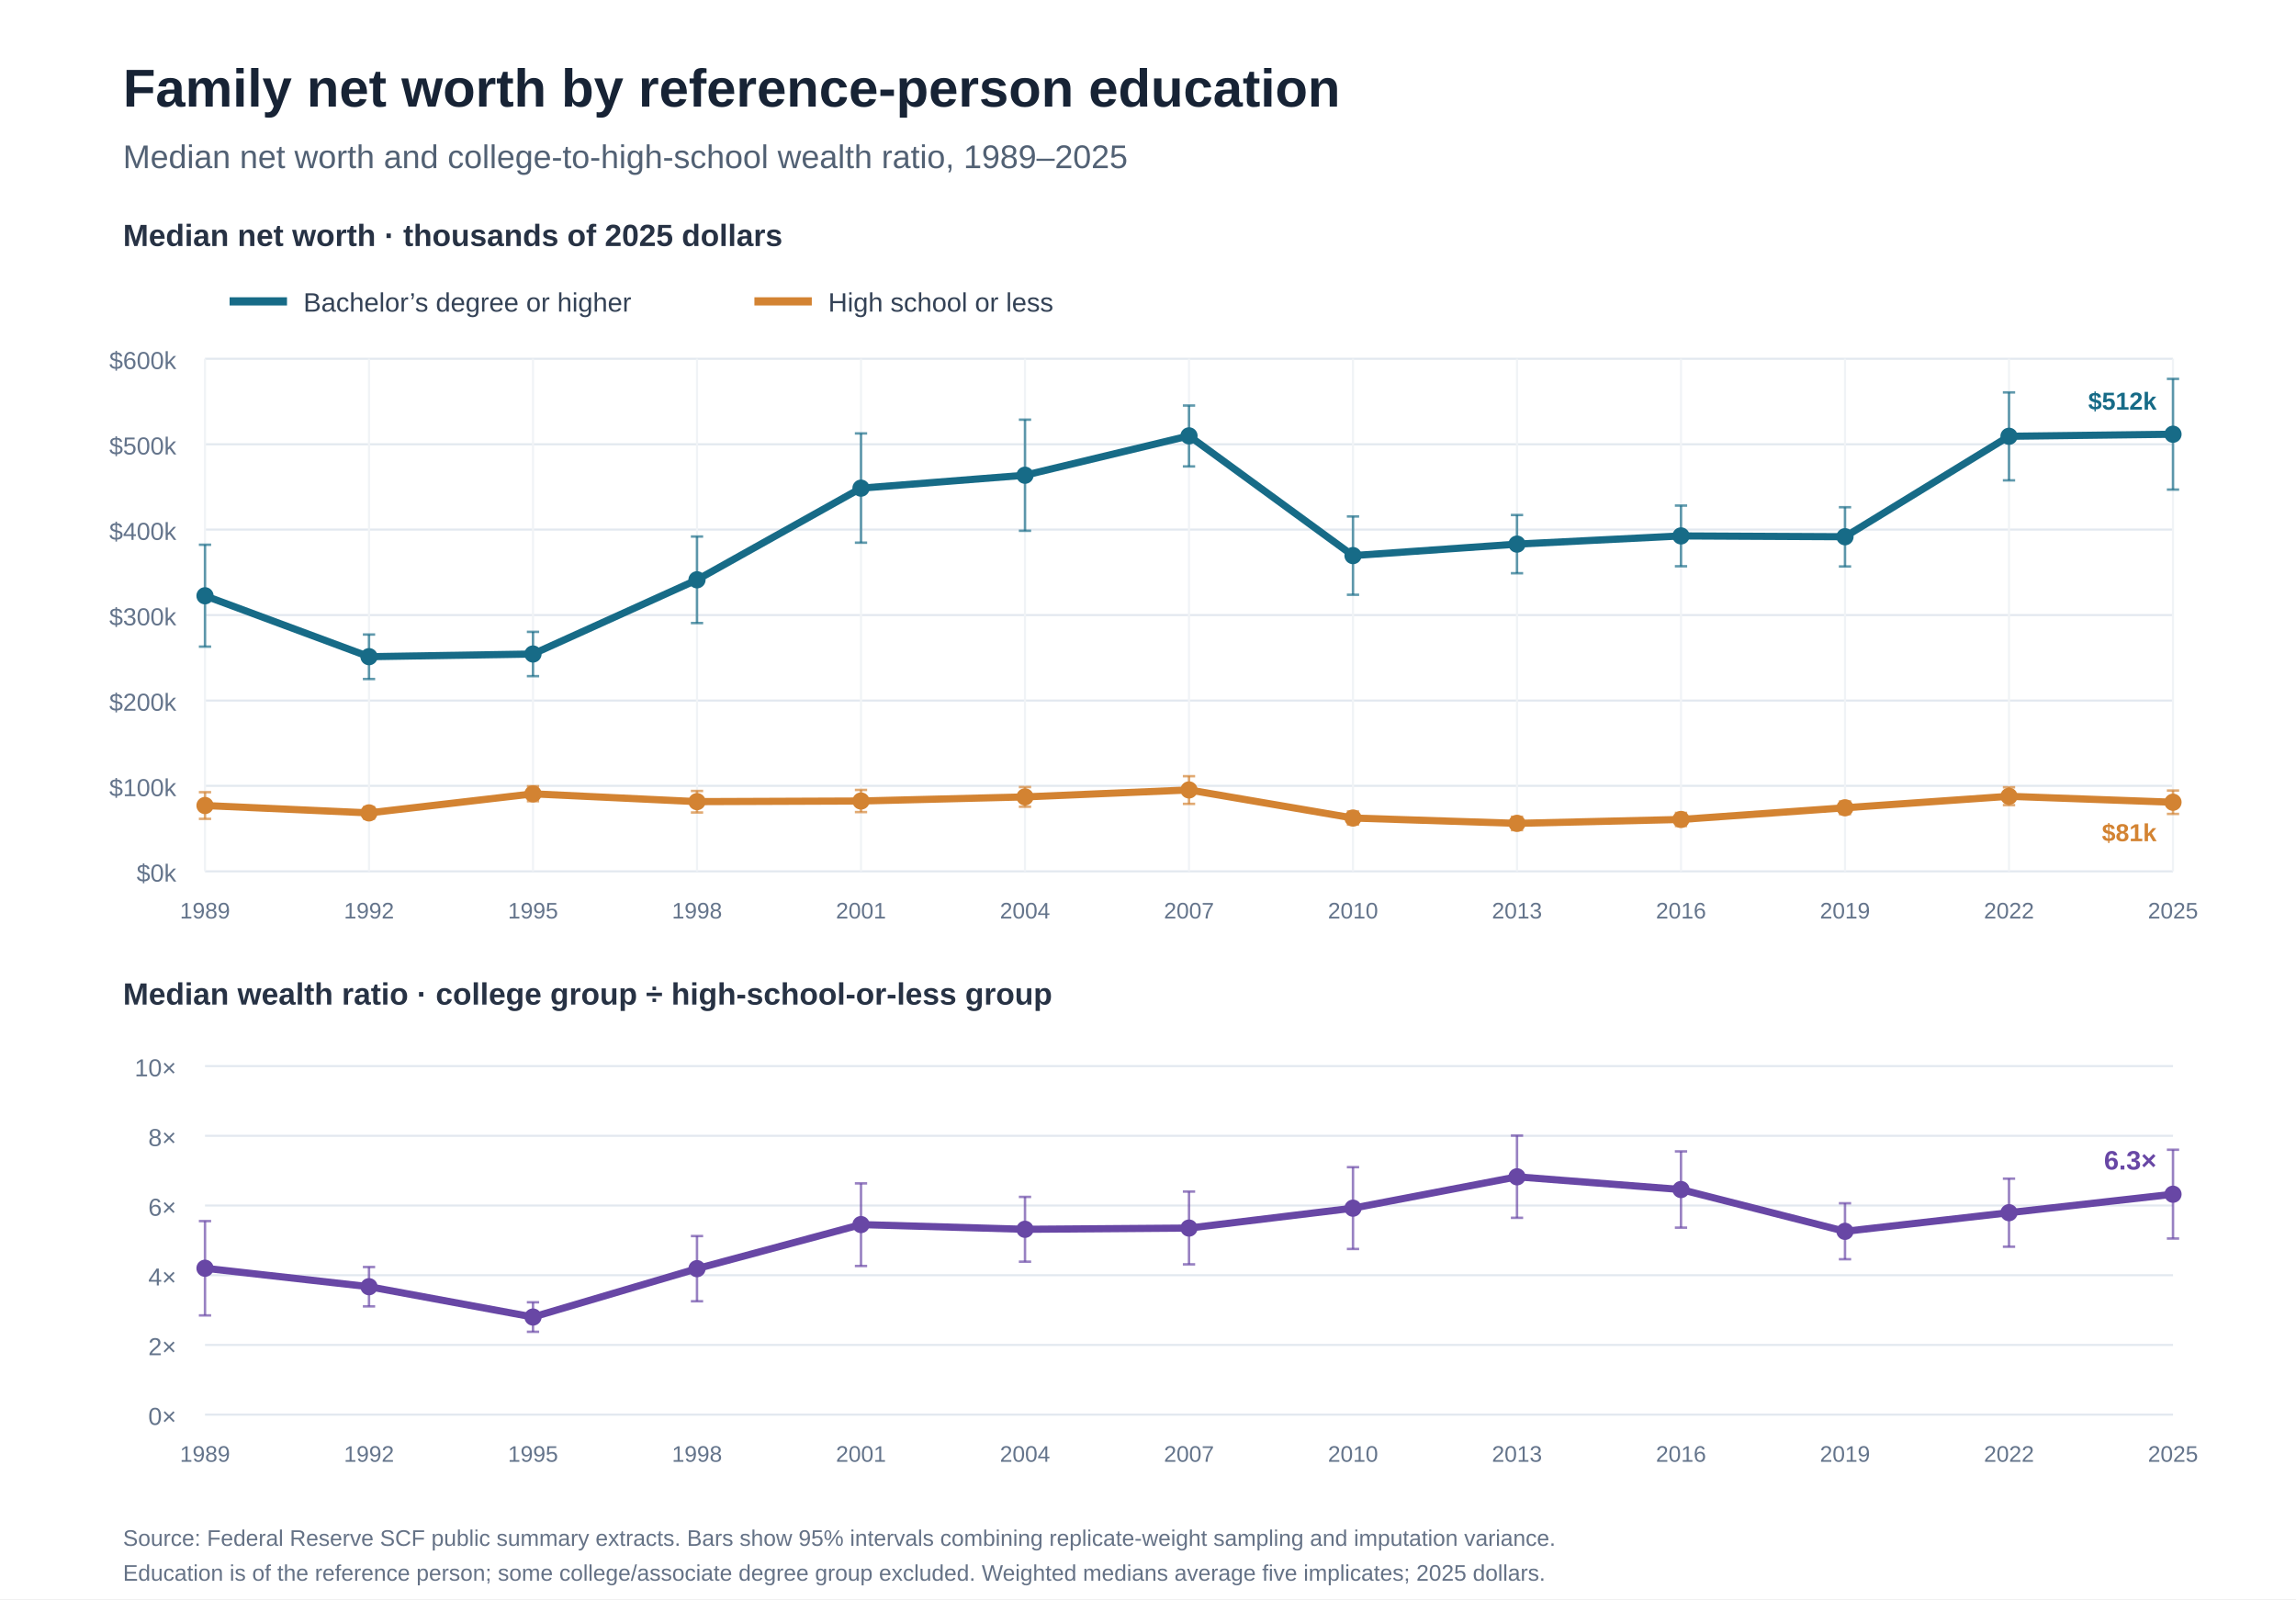
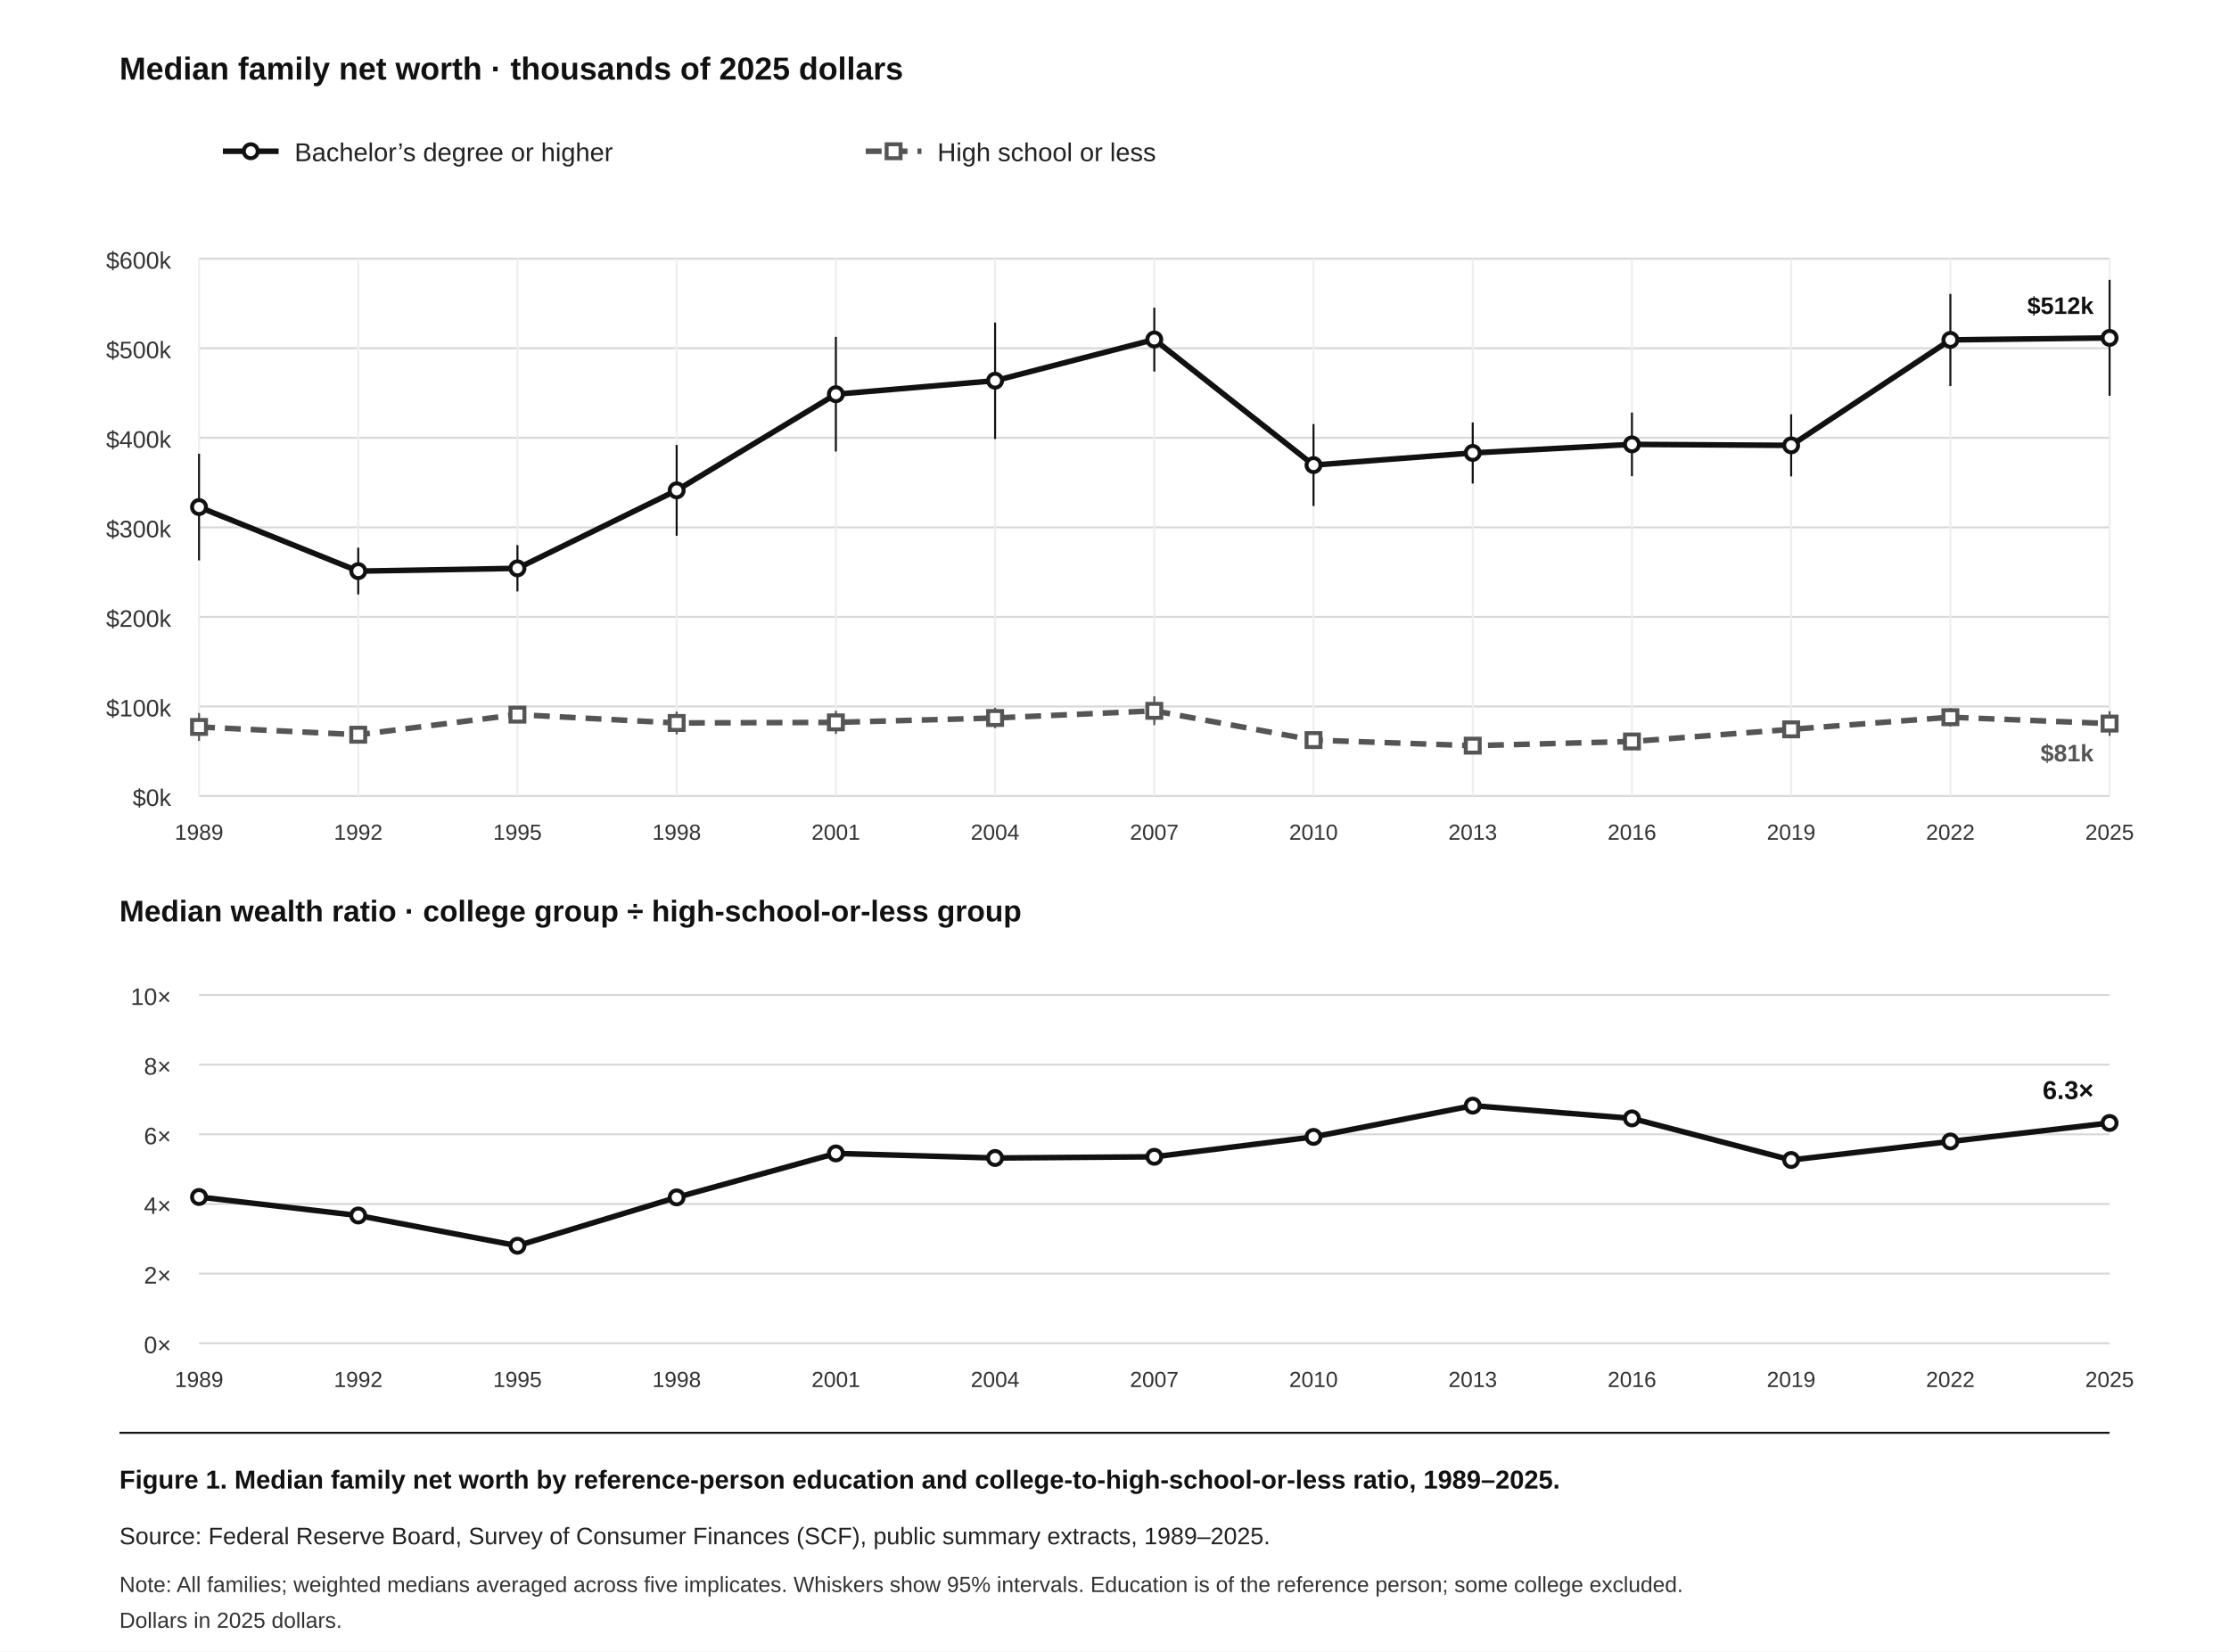
- <svg xmlns="http://www.w3.org/2000/svg" width="1120" height="780" viewBox="0 0 1120 780">
+ <svg xmlns="http://www.w3.org/2000/svg" width="1120" height="830" viewBox="0 0 1120 830">
  <rect width="100%" height="100%" fill="#FFFFFF" />
-   <text x="60" y="52" font-family="Arial, Helvetica, sans-serif" font-size="26" fill="#172335" font-weight="bold" text-anchor="start">Family net worth by reference-person education</text>
-   <text x="60" y="82" font-family="Arial, Helvetica, sans-serif" font-size="16" fill="#526174" font-weight="normal" text-anchor="start">Median net worth and college-to-high-school wealth ratio, 1989–2025</text>
-   <text x="60" y="120" font-family="Arial, Helvetica, sans-serif" font-size="15" fill="#273244" font-weight="bold" text-anchor="start">Median net worth · thousands of 2025 dollars</text>
-   <line x1="100" y1="425.0" x2="1060" y2="425.0" stroke="#E2E8EF" />
-   <text x="86" y="430.0" font-family="Arial, Helvetica, sans-serif" font-size="12" fill="#64748B" font-weight="normal" text-anchor="end">$0k</text>
-   <line x1="100" y1="383.3" x2="1060" y2="383.3" stroke="#E2E8EF" />
-   <text x="86" y="388.333" font-family="Arial, Helvetica, sans-serif" font-size="12" fill="#64748B" font-weight="normal" text-anchor="end">$100k</text>
-   <line x1="100" y1="341.7" x2="1060" y2="341.7" stroke="#E2E8EF" />
-   <text x="86" y="346.667" font-family="Arial, Helvetica, sans-serif" font-size="12" fill="#64748B" font-weight="normal" text-anchor="end">$200k</text>
-   <line x1="100" y1="300.0" x2="1060" y2="300.0" stroke="#E2E8EF" />
-   <text x="86" y="305.0" font-family="Arial, Helvetica, sans-serif" font-size="12" fill="#64748B" font-weight="normal" text-anchor="end">$300k</text>
-   <line x1="100" y1="258.3" x2="1060" y2="258.3" stroke="#E2E8EF" />
-   <text x="86" y="263.333" font-family="Arial, Helvetica, sans-serif" font-size="12" fill="#64748B" font-weight="normal" text-anchor="end">$400k</text>
-   <line x1="100" y1="216.7" x2="1060" y2="216.7" stroke="#E2E8EF" />
-   <text x="86" y="221.667" font-family="Arial, Helvetica, sans-serif" font-size="12" fill="#64748B" font-weight="normal" text-anchor="end">$500k</text>
-   <line x1="100" y1="175.0" x2="1060" y2="175.0" stroke="#E2E8EF" />
-   <text x="86" y="180.0" font-family="Arial, Helvetica, sans-serif" font-size="12" fill="#64748B" font-weight="normal" text-anchor="end">$600k</text>
-   <line x1="100.0" y1="175" x2="100.0" y2="425" stroke="#F0F3F6" />
-   <text x="100.0" y="448" font-family="Arial, Helvetica, sans-serif" font-size="11" fill="#64748B" font-weight="normal" text-anchor="middle">1989</text>
-   <line x1="180.0" y1="175" x2="180.0" y2="425" stroke="#F0F3F6" />
-   <text x="180.0" y="448" font-family="Arial, Helvetica, sans-serif" font-size="11" fill="#64748B" font-weight="normal" text-anchor="middle">1992</text>
-   <line x1="260.0" y1="175" x2="260.0" y2="425" stroke="#F0F3F6" />
-   <text x="260.0" y="448" font-family="Arial, Helvetica, sans-serif" font-size="11" fill="#64748B" font-weight="normal" text-anchor="middle">1995</text>
-   <line x1="340.0" y1="175" x2="340.0" y2="425" stroke="#F0F3F6" />
-   <text x="340.0" y="448" font-family="Arial, Helvetica, sans-serif" font-size="11" fill="#64748B" font-weight="normal" text-anchor="middle">1998</text>
-   <line x1="420.0" y1="175" x2="420.0" y2="425" stroke="#F0F3F6" />
-   <text x="420.0" y="448" font-family="Arial, Helvetica, sans-serif" font-size="11" fill="#64748B" font-weight="normal" text-anchor="middle">2001</text>
-   <line x1="500.0" y1="175" x2="500.0" y2="425" stroke="#F0F3F6" />
-   <text x="500.0" y="448" font-family="Arial, Helvetica, sans-serif" font-size="11" fill="#64748B" font-weight="normal" text-anchor="middle">2004</text>
-   <line x1="580.0" y1="175" x2="580.0" y2="425" stroke="#F0F3F6" />
-   <text x="580.0" y="448" font-family="Arial, Helvetica, sans-serif" font-size="11" fill="#64748B" font-weight="normal" text-anchor="middle">2007</text>
-   <line x1="660.0" y1="175" x2="660.0" y2="425" stroke="#F0F3F6" />
-   <text x="660.0" y="448" font-family="Arial, Helvetica, sans-serif" font-size="11" fill="#64748B" font-weight="normal" text-anchor="middle">2010</text>
-   <line x1="740.0" y1="175" x2="740.0" y2="425" stroke="#F0F3F6" />
-   <text x="740.0" y="448" font-family="Arial, Helvetica, sans-serif" font-size="11" fill="#64748B" font-weight="normal" text-anchor="middle">2013</text>
-   <line x1="820.0" y1="175" x2="820.0" y2="425" stroke="#F0F3F6" />
-   <text x="820.0" y="448" font-family="Arial, Helvetica, sans-serif" font-size="11" fill="#64748B" font-weight="normal" text-anchor="middle">2016</text>
-   <line x1="900.0" y1="175" x2="900.0" y2="425" stroke="#F0F3F6" />
-   <text x="900.0" y="448" font-family="Arial, Helvetica, sans-serif" font-size="11" fill="#64748B" font-weight="normal" text-anchor="middle">2019</text>
-   <line x1="980.0" y1="175" x2="980.0" y2="425" stroke="#F0F3F6" />
-   <text x="980.0" y="448" font-family="Arial, Helvetica, sans-serif" font-size="11" fill="#64748B" font-weight="normal" text-anchor="middle">2022</text>
-   <line x1="1060.0" y1="175" x2="1060.0" y2="425" stroke="#F0F3F6" />
-   <text x="1060.0" y="448" font-family="Arial, Helvetica, sans-serif" font-size="11" fill="#64748B" font-weight="normal" text-anchor="middle">2025</text>
-   <line x1="100.0" y1="315.4" x2="100.0" y2="265.7" stroke="#176B87" stroke-width="1.2" opacity="0.68" />
-   <line x1="97.0" y1="315.4" x2="103.0" y2="315.4" stroke="#176B87" stroke-width="1.2" opacity="0.68" />
-   <line x1="97.0" y1="265.7" x2="103.0" y2="265.7" stroke="#176B87" stroke-width="1.2" opacity="0.68" />
-   <line x1="180.0" y1="331.2" x2="180.0" y2="309.5" stroke="#176B87" stroke-width="1.2" opacity="0.68" />
-   <line x1="177.0" y1="331.2" x2="183.0" y2="331.2" stroke="#176B87" stroke-width="1.2" opacity="0.68" />
-   <line x1="177.0" y1="309.5" x2="183.0" y2="309.5" stroke="#176B87" stroke-width="1.2" opacity="0.68" />
-   <line x1="260.0" y1="329.8" x2="260.0" y2="308.2" stroke="#176B87" stroke-width="1.2" opacity="0.68" />
-   <line x1="257.0" y1="329.8" x2="263.0" y2="329.8" stroke="#176B87" stroke-width="1.2" opacity="0.68" />
-   <line x1="257.0" y1="308.2" x2="263.0" y2="308.2" stroke="#176B87" stroke-width="1.2" opacity="0.68" />
-   <line x1="340.0" y1="303.9" x2="340.0" y2="261.7" stroke="#176B87" stroke-width="1.2" opacity="0.68" />
-   <line x1="337.0" y1="303.9" x2="343.0" y2="303.9" stroke="#176B87" stroke-width="1.2" opacity="0.68" />
-   <line x1="337.0" y1="261.7" x2="343.0" y2="261.7" stroke="#176B87" stroke-width="1.2" opacity="0.68" />
-   <line x1="420.0" y1="264.7" x2="420.0" y2="211.4" stroke="#176B87" stroke-width="1.2" opacity="0.68" />
-   <line x1="417.0" y1="264.7" x2="423.0" y2="264.7" stroke="#176B87" stroke-width="1.2" opacity="0.68" />
-   <line x1="417.0" y1="211.4" x2="423.0" y2="211.4" stroke="#176B87" stroke-width="1.2" opacity="0.68" />
-   <line x1="500.0" y1="258.9" x2="500.0" y2="204.7" stroke="#176B87" stroke-width="1.2" opacity="0.68" />
-   <line x1="497.0" y1="258.9" x2="503.0" y2="258.9" stroke="#176B87" stroke-width="1.2" opacity="0.68" />
-   <line x1="497.0" y1="204.7" x2="503.0" y2="204.7" stroke="#176B87" stroke-width="1.2" opacity="0.68" />
-   <line x1="580.0" y1="227.5" x2="580.0" y2="197.8" stroke="#176B87" stroke-width="1.2" opacity="0.68" />
-   <line x1="577.0" y1="227.5" x2="583.0" y2="227.5" stroke="#176B87" stroke-width="1.2" opacity="0.68" />
-   <line x1="577.0" y1="197.8" x2="583.0" y2="197.8" stroke="#176B87" stroke-width="1.2" opacity="0.68" />
-   <line x1="660.0" y1="290.1" x2="660.0" y2="251.9" stroke="#176B87" stroke-width="1.2" opacity="0.68" />
-   <line x1="657.0" y1="290.1" x2="663.0" y2="290.1" stroke="#176B87" stroke-width="1.2" opacity="0.68" />
-   <line x1="657.0" y1="251.9" x2="663.0" y2="251.9" stroke="#176B87" stroke-width="1.2" opacity="0.68" />
-   <line x1="740.0" y1="279.6" x2="740.0" y2="251.2" stroke="#176B87" stroke-width="1.2" opacity="0.68" />
-   <line x1="737.0" y1="279.6" x2="743.0" y2="279.6" stroke="#176B87" stroke-width="1.2" opacity="0.68" />
-   <line x1="737.0" y1="251.2" x2="743.0" y2="251.2" stroke="#176B87" stroke-width="1.2" opacity="0.68" />
-   <line x1="820.0" y1="276.2" x2="820.0" y2="246.6" stroke="#176B87" stroke-width="1.2" opacity="0.68" />
-   <line x1="817.0" y1="276.2" x2="823.0" y2="276.2" stroke="#176B87" stroke-width="1.2" opacity="0.68" />
-   <line x1="817.0" y1="246.6" x2="823.0" y2="246.6" stroke="#176B87" stroke-width="1.2" opacity="0.68" />
-   <line x1="900.0" y1="276.3" x2="900.0" y2="247.4" stroke="#176B87" stroke-width="1.2" opacity="0.68" />
-   <line x1="897.0" y1="276.3" x2="903.0" y2="276.3" stroke="#176B87" stroke-width="1.2" opacity="0.68" />
-   <line x1="897.0" y1="247.4" x2="903.0" y2="247.4" stroke="#176B87" stroke-width="1.2" opacity="0.68" />
-   <line x1="980.0" y1="234.3" x2="980.0" y2="191.4" stroke="#176B87" stroke-width="1.2" opacity="0.68" />
-   <line x1="977.0" y1="234.3" x2="983.0" y2="234.3" stroke="#176B87" stroke-width="1.2" opacity="0.68" />
-   <line x1="977.0" y1="191.4" x2="983.0" y2="191.4" stroke="#176B87" stroke-width="1.2" opacity="0.68" />
-   <line x1="1060.0" y1="238.8" x2="1060.0" y2="184.8" stroke="#176B87" stroke-width="1.2" opacity="0.68" />
-   <line x1="1057.0" y1="238.8" x2="1063.0" y2="238.8" stroke="#176B87" stroke-width="1.2" opacity="0.68" />
-   <line x1="1057.0" y1="184.8" x2="1063.0" y2="184.8" stroke="#176B87" stroke-width="1.2" opacity="0.68" />
-   <polyline points="100.0,290.6 180.0,320.3 260.0,319.0 340.0,282.8 420.0,238.1 500.0,231.8 580.0,212.6 660.0,271.0 740.0,265.4 820.0,261.4 900.0,261.8 980.0,212.8 1060.0,211.8" fill="none" stroke="#176B87" stroke-width="3.5" stroke-linejoin="round" stroke-linecap="round" />
-   <circle cx="100.0" cy="290.6" r="4.2" fill="#176B87" />
-   <circle cx="180.0" cy="320.3" r="4.2" fill="#176B87" />
-   <circle cx="260.0" cy="319.0" r="4.2" fill="#176B87" />
-   <circle cx="340.0" cy="282.8" r="4.2" fill="#176B87" />
-   <circle cx="420.0" cy="238.1" r="4.2" fill="#176B87" />
-   <circle cx="500.0" cy="231.8" r="4.2" fill="#176B87" />
-   <circle cx="580.0" cy="212.6" r="4.2" fill="#176B87" />
-   <circle cx="660.0" cy="271.0" r="4.2" fill="#176B87" />
-   <circle cx="740.0" cy="265.4" r="4.2" fill="#176B87" />
-   <circle cx="820.0" cy="261.4" r="4.2" fill="#176B87" />
-   <circle cx="900.0" cy="261.8" r="4.2" fill="#176B87" />
-   <circle cx="980.0" cy="212.8" r="4.2" fill="#176B87" />
-   <circle cx="1060.0" cy="211.8" r="4.2" fill="#176B87" />
-   <line x1="100.0" y1="399.4" x2="100.0" y2="386.4" stroke="#D38332" stroke-width="1.2" opacity="0.68" />
-   <line x1="97.0" y1="399.4" x2="103.0" y2="399.4" stroke="#D38332" stroke-width="1.2" opacity="0.68" />
-   <line x1="97.0" y1="386.4" x2="103.0" y2="386.4" stroke="#D38332" stroke-width="1.2" opacity="0.68" />
-   <line x1="180.0" y1="399.3" x2="180.0" y2="393.7" stroke="#D38332" stroke-width="1.2" opacity="0.68" />
-   <line x1="177.0" y1="399.3" x2="183.0" y2="399.3" stroke="#D38332" stroke-width="1.2" opacity="0.68" />
-   <line x1="177.0" y1="393.7" x2="183.0" y2="393.7" stroke="#D38332" stroke-width="1.2" opacity="0.68" />
-   <line x1="260.0" y1="390.8" x2="260.0" y2="383.5" stroke="#D38332" stroke-width="1.2" opacity="0.68" />
-   <line x1="257.0" y1="390.8" x2="263.0" y2="390.8" stroke="#D38332" stroke-width="1.2" opacity="0.68" />
-   <line x1="257.0" y1="383.5" x2="263.0" y2="383.5" stroke="#D38332" stroke-width="1.2" opacity="0.68" />
-   <line x1="340.0" y1="396.3" x2="340.0" y2="385.8" stroke="#D38332" stroke-width="1.2" opacity="0.68" />
-   <line x1="337.0" y1="396.3" x2="343.0" y2="396.3" stroke="#D38332" stroke-width="1.2" opacity="0.68" />
-   <line x1="337.0" y1="385.8" x2="343.0" y2="385.8" stroke="#D38332" stroke-width="1.2" opacity="0.68" />
-   <line x1="420.0" y1="396.1" x2="420.0" y2="385.3" stroke="#D38332" stroke-width="1.2" opacity="0.68" />
-   <line x1="417.0" y1="396.1" x2="423.0" y2="396.1" stroke="#D38332" stroke-width="1.2" opacity="0.68" />
-   <line x1="417.0" y1="385.3" x2="423.0" y2="385.3" stroke="#D38332" stroke-width="1.2" opacity="0.68" />
-   <line x1="500.0" y1="393.5" x2="500.0" y2="383.9" stroke="#D38332" stroke-width="1.2" opacity="0.68" />
-   <line x1="497.0" y1="393.5" x2="503.0" y2="393.5" stroke="#D38332" stroke-width="1.2" opacity="0.68" />
-   <line x1="497.0" y1="383.9" x2="503.0" y2="383.9" stroke="#D38332" stroke-width="1.2" opacity="0.68" />
-   <line x1="580.0" y1="392.1" x2="580.0" y2="378.6" stroke="#D38332" stroke-width="1.2" opacity="0.68" />
-   <line x1="577.0" y1="392.1" x2="583.0" y2="392.1" stroke="#D38332" stroke-width="1.2" opacity="0.68" />
-   <line x1="577.0" y1="378.6" x2="583.0" y2="378.6" stroke="#D38332" stroke-width="1.2" opacity="0.68" />
-   <line x1="660.0" y1="402.2" x2="660.0" y2="395.8" stroke="#D38332" stroke-width="1.2" opacity="0.68" />
-   <line x1="657.0" y1="402.2" x2="663.0" y2="402.2" stroke="#D38332" stroke-width="1.2" opacity="0.68" />
-   <line x1="657.0" y1="395.8" x2="663.0" y2="395.8" stroke="#D38332" stroke-width="1.2" opacity="0.68" />
-   <line x1="740.0" y1="404.9" x2="740.0" y2="398.4" stroke="#D38332" stroke-width="1.2" opacity="0.68" />
-   <line x1="737.0" y1="404.9" x2="743.0" y2="404.9" stroke="#D38332" stroke-width="1.2" opacity="0.68" />
-   <line x1="737.0" y1="398.4" x2="743.0" y2="398.4" stroke="#D38332" stroke-width="1.2" opacity="0.68" />
-   <line x1="820.0" y1="402.9" x2="820.0" y2="396.5" stroke="#D38332" stroke-width="1.2" opacity="0.68" />
-   <line x1="817.0" y1="402.9" x2="823.0" y2="402.9" stroke="#D38332" stroke-width="1.2" opacity="0.68" />
-   <line x1="817.0" y1="396.5" x2="823.0" y2="396.5" stroke="#D38332" stroke-width="1.2" opacity="0.68" />
-   <line x1="900.0" y1="397.1" x2="900.0" y2="390.9" stroke="#D38332" stroke-width="1.2" opacity="0.68" />
-   <line x1="897.0" y1="397.1" x2="903.0" y2="397.1" stroke="#D38332" stroke-width="1.2" opacity="0.68" />
-   <line x1="897.0" y1="390.9" x2="903.0" y2="390.9" stroke="#D38332" stroke-width="1.2" opacity="0.68" />
-   <line x1="980.0" y1="392.7" x2="980.0" y2="384.0" stroke="#D38332" stroke-width="1.2" opacity="0.68" />
-   <line x1="977.0" y1="392.7" x2="983.0" y2="392.7" stroke="#D38332" stroke-width="1.2" opacity="0.68" />
-   <line x1="977.0" y1="384.0" x2="983.0" y2="384.0" stroke="#D38332" stroke-width="1.2" opacity="0.68" />
-   <line x1="1060.0" y1="397.0" x2="1060.0" y2="385.6" stroke="#D38332" stroke-width="1.2" opacity="0.68" />
-   <line x1="1057.0" y1="397.0" x2="1063.0" y2="397.0" stroke="#D38332" stroke-width="1.2" opacity="0.68" />
-   <line x1="1057.0" y1="385.6" x2="1063.0" y2="385.6" stroke="#D38332" stroke-width="1.2" opacity="0.68" />
-   <polyline points="100.0,392.9 180.0,396.5 260.0,387.2 340.0,391.0 420.0,390.7 500.0,388.7 580.0,385.3 660.0,399.0 740.0,401.6 820.0,399.7 900.0,394.0 980.0,388.4 1060.0,391.3" fill="none" stroke="#D38332" stroke-width="3.5" stroke-linejoin="round" stroke-linecap="round" />
-   <circle cx="100.0" cy="392.9" r="4.2" fill="#D38332" />
-   <circle cx="180.0" cy="396.5" r="4.2" fill="#D38332" />
-   <circle cx="260.0" cy="387.2" r="4.2" fill="#D38332" />
-   <circle cx="340.0" cy="391.0" r="4.2" fill="#D38332" />
-   <circle cx="420.0" cy="390.7" r="4.2" fill="#D38332" />
-   <circle cx="500.0" cy="388.7" r="4.2" fill="#D38332" />
-   <circle cx="580.0" cy="385.3" r="4.2" fill="#D38332" />
-   <circle cx="660.0" cy="399.0" r="4.2" fill="#D38332" />
-   <circle cx="740.0" cy="401.6" r="4.2" fill="#D38332" />
-   <circle cx="820.0" cy="399.7" r="4.2" fill="#D38332" />
-   <circle cx="900.0" cy="394.0" r="4.2" fill="#D38332" />
-   <circle cx="980.0" cy="388.4" r="4.2" fill="#D38332" />
-   <circle cx="1060.0" cy="391.3" r="4.2" fill="#D38332" />
-   <line x1="112" y1="147" x2="140" y2="147" stroke="#176B87" stroke-width="4" />
-   <text x="148" y="152" font-family="Arial, Helvetica, sans-serif" font-size="13" fill="#344256" font-weight="normal" text-anchor="start">Bachelor’s degree or higher</text>
-   <line x1="368" y1="147" x2="396" y2="147" stroke="#D38332" stroke-width="4" />
-   <text x="404" y="152" font-family="Arial, Helvetica, sans-serif" font-size="13" fill="#344256" font-weight="normal" text-anchor="start">High school or less</text>
-   <text x="1052.0" y="199.808" font-family="Arial, Helvetica, sans-serif" font-size="12" fill="#176B87" font-weight="bold" text-anchor="end">$512k</text>
-   <text x="1052.0" y="410.301" font-family="Arial, Helvetica, sans-serif" font-size="12" fill="#D38332" font-weight="bold" text-anchor="end">$81k</text>
-   <text x="60" y="490" font-family="Arial, Helvetica, sans-serif" font-size="15" fill="#273244" font-weight="bold" text-anchor="start">Median wealth ratio · college group ÷ high-school-or-less group</text>
-   <line x1="100" y1="690.0" x2="1060" y2="690.0" stroke="#E2E8EF" />
-   <text x="86" y="695.0" font-family="Arial, Helvetica, sans-serif" font-size="12" fill="#64748B" font-weight="normal" text-anchor="end">0×</text>
-   <line x1="100" y1="656.0" x2="1060" y2="656.0" stroke="#E2E8EF" />
-   <text x="86" y="661.0" font-family="Arial, Helvetica, sans-serif" font-size="12" fill="#64748B" font-weight="normal" text-anchor="end">2×</text>
-   <line x1="100" y1="622.0" x2="1060" y2="622.0" stroke="#E2E8EF" />
-   <text x="86" y="627.0" font-family="Arial, Helvetica, sans-serif" font-size="12" fill="#64748B" font-weight="normal" text-anchor="end">4×</text>
-   <line x1="100" y1="588.0" x2="1060" y2="588.0" stroke="#E2E8EF" />
-   <text x="86" y="593.0" font-family="Arial, Helvetica, sans-serif" font-size="12" fill="#64748B" font-weight="normal" text-anchor="end">6×</text>
-   <line x1="100" y1="554.0" x2="1060" y2="554.0" stroke="#E2E8EF" />
-   <text x="86" y="559.0" font-family="Arial, Helvetica, sans-serif" font-size="12" fill="#64748B" font-weight="normal" text-anchor="end">8×</text>
-   <line x1="100" y1="520.0" x2="1060" y2="520.0" stroke="#E2E8EF" />
-   <text x="86" y="525.0" font-family="Arial, Helvetica, sans-serif" font-size="12" fill="#64748B" font-weight="normal" text-anchor="end">10×</text>
-   <line x1="100.0" y1="641.6" x2="100.0" y2="595.6" stroke="#6847A5" stroke-width="1.2" opacity="0.68" />
-   <line x1="97.0" y1="641.6" x2="103.0" y2="641.6" stroke="#6847A5" stroke-width="1.2" opacity="0.68" />
-   <line x1="97.0" y1="595.6" x2="103.0" y2="595.6" stroke="#6847A5" stroke-width="1.2" opacity="0.68" />
-   <line x1="180.0" y1="637.2" x2="180.0" y2="618.0" stroke="#6847A5" stroke-width="1.2" opacity="0.68" />
-   <line x1="177.0" y1="637.2" x2="183.0" y2="637.2" stroke="#6847A5" stroke-width="1.2" opacity="0.68" />
-   <line x1="177.0" y1="618.0" x2="183.0" y2="618.0" stroke="#6847A5" stroke-width="1.2" opacity="0.68" />
-   <line x1="260.0" y1="649.6" x2="260.0" y2="635.2" stroke="#6847A5" stroke-width="1.2" opacity="0.68" />
-   <line x1="257.0" y1="649.6" x2="263.0" y2="649.6" stroke="#6847A5" stroke-width="1.2" opacity="0.68" />
-   <line x1="257.0" y1="635.2" x2="263.0" y2="635.2" stroke="#6847A5" stroke-width="1.2" opacity="0.68" />
-   <line x1="340.0" y1="634.7" x2="340.0" y2="602.9" stroke="#6847A5" stroke-width="1.2" opacity="0.68" />
-   <line x1="337.0" y1="634.7" x2="343.0" y2="634.7" stroke="#6847A5" stroke-width="1.2" opacity="0.68" />
-   <line x1="337.0" y1="602.9" x2="343.0" y2="602.9" stroke="#6847A5" stroke-width="1.2" opacity="0.68" />
-   <line x1="420.0" y1="617.5" x2="420.0" y2="577.2" stroke="#6847A5" stroke-width="1.2" opacity="0.68" />
-   <line x1="417.0" y1="617.5" x2="423.0" y2="617.5" stroke="#6847A5" stroke-width="1.2" opacity="0.68" />
-   <line x1="417.0" y1="577.2" x2="423.0" y2="577.2" stroke="#6847A5" stroke-width="1.2" opacity="0.68" />
-   <line x1="500.0" y1="615.4" x2="500.0" y2="583.8" stroke="#6847A5" stroke-width="1.2" opacity="0.68" />
-   <line x1="497.0" y1="615.4" x2="503.0" y2="615.4" stroke="#6847A5" stroke-width="1.2" opacity="0.68" />
-   <line x1="497.0" y1="583.8" x2="503.0" y2="583.8" stroke="#6847A5" stroke-width="1.2" opacity="0.68" />
-   <line x1="580.0" y1="616.7" x2="580.0" y2="581.2" stroke="#6847A5" stroke-width="1.2" opacity="0.68" />
-   <line x1="577.0" y1="616.7" x2="583.0" y2="616.7" stroke="#6847A5" stroke-width="1.2" opacity="0.68" />
-   <line x1="577.0" y1="581.2" x2="583.0" y2="581.2" stroke="#6847A5" stroke-width="1.2" opacity="0.68" />
-   <line x1="660.0" y1="609.2" x2="660.0" y2="569.3" stroke="#6847A5" stroke-width="1.2" opacity="0.68" />
-   <line x1="657.0" y1="609.2" x2="663.0" y2="609.2" stroke="#6847A5" stroke-width="1.2" opacity="0.68" />
-   <line x1="657.0" y1="569.3" x2="663.0" y2="569.3" stroke="#6847A5" stroke-width="1.2" opacity="0.68" />
-   <line x1="740.0" y1="594.0" x2="740.0" y2="553.9" stroke="#6847A5" stroke-width="1.2" opacity="0.68" />
-   <line x1="737.0" y1="594.0" x2="743.0" y2="594.0" stroke="#6847A5" stroke-width="1.2" opacity="0.68" />
-   <line x1="737.0" y1="553.9" x2="743.0" y2="553.9" stroke="#6847A5" stroke-width="1.2" opacity="0.68" />
-   <line x1="820.0" y1="598.8" x2="820.0" y2="561.6" stroke="#6847A5" stroke-width="1.2" opacity="0.68" />
-   <line x1="817.0" y1="598.8" x2="823.0" y2="598.8" stroke="#6847A5" stroke-width="1.2" opacity="0.68" />
-   <line x1="817.0" y1="561.6" x2="823.0" y2="561.6" stroke="#6847A5" stroke-width="1.2" opacity="0.68" />
-   <line x1="900.0" y1="614.2" x2="900.0" y2="586.9" stroke="#6847A5" stroke-width="1.2" opacity="0.68" />
-   <line x1="897.0" y1="614.2" x2="903.0" y2="614.2" stroke="#6847A5" stroke-width="1.2" opacity="0.68" />
-   <line x1="897.0" y1="586.9" x2="903.0" y2="586.9" stroke="#6847A5" stroke-width="1.2" opacity="0.68" />
-   <line x1="980.0" y1="608.1" x2="980.0" y2="574.9" stroke="#6847A5" stroke-width="1.2" opacity="0.68" />
-   <line x1="977.0" y1="608.1" x2="983.0" y2="608.1" stroke="#6847A5" stroke-width="1.2" opacity="0.68" />
-   <line x1="977.0" y1="574.9" x2="983.0" y2="574.9" stroke="#6847A5" stroke-width="1.2" opacity="0.68" />
-   <line x1="1060.0" y1="604.1" x2="1060.0" y2="560.8" stroke="#6847A5" stroke-width="1.2" opacity="0.68" />
-   <line x1="1057.0" y1="604.1" x2="1063.0" y2="604.1" stroke="#6847A5" stroke-width="1.2" opacity="0.68" />
-   <line x1="1057.0" y1="560.8" x2="1063.0" y2="560.8" stroke="#6847A5" stroke-width="1.2" opacity="0.68" />
-   <polyline points="100.0,618.6 180.0,627.6 260.0,642.4 340.0,618.8 420.0,597.3 500.0,599.6 580.0,599.0 660.0,589.3 740.0,574.0 820.0,580.2 900.0,600.6 980.0,591.5 1060.0,582.5" fill="none" stroke="#6847A5" stroke-width="3.5" stroke-linejoin="round" stroke-linecap="round" />
-   <circle cx="100.0" cy="618.6" r="4.2" fill="#6847A5" />
-   <text x="100.0" y="713" font-family="Arial, Helvetica, sans-serif" font-size="11" fill="#64748B" font-weight="normal" text-anchor="middle">1989</text>
-   <circle cx="180.0" cy="627.6" r="4.2" fill="#6847A5" />
-   <text x="180.0" y="713" font-family="Arial, Helvetica, sans-serif" font-size="11" fill="#64748B" font-weight="normal" text-anchor="middle">1992</text>
-   <circle cx="260.0" cy="642.4" r="4.2" fill="#6847A5" />
-   <text x="260.0" y="713" font-family="Arial, Helvetica, sans-serif" font-size="11" fill="#64748B" font-weight="normal" text-anchor="middle">1995</text>
-   <circle cx="340.0" cy="618.8" r="4.2" fill="#6847A5" />
-   <text x="340.0" y="713" font-family="Arial, Helvetica, sans-serif" font-size="11" fill="#64748B" font-weight="normal" text-anchor="middle">1998</text>
-   <circle cx="420.0" cy="597.3" r="4.2" fill="#6847A5" />
-   <text x="420.0" y="713" font-family="Arial, Helvetica, sans-serif" font-size="11" fill="#64748B" font-weight="normal" text-anchor="middle">2001</text>
-   <circle cx="500.0" cy="599.6" r="4.2" fill="#6847A5" />
-   <text x="500.0" y="713" font-family="Arial, Helvetica, sans-serif" font-size="11" fill="#64748B" font-weight="normal" text-anchor="middle">2004</text>
-   <circle cx="580.0" cy="599.0" r="4.2" fill="#6847A5" />
-   <text x="580.0" y="713" font-family="Arial, Helvetica, sans-serif" font-size="11" fill="#64748B" font-weight="normal" text-anchor="middle">2007</text>
-   <circle cx="660.0" cy="589.3" r="4.2" fill="#6847A5" />
-   <text x="660.0" y="713" font-family="Arial, Helvetica, sans-serif" font-size="11" fill="#64748B" font-weight="normal" text-anchor="middle">2010</text>
-   <circle cx="740.0" cy="574.0" r="4.2" fill="#6847A5" />
-   <text x="740.0" y="713" font-family="Arial, Helvetica, sans-serif" font-size="11" fill="#64748B" font-weight="normal" text-anchor="middle">2013</text>
-   <circle cx="820.0" cy="580.2" r="4.2" fill="#6847A5" />
-   <text x="820.0" y="713" font-family="Arial, Helvetica, sans-serif" font-size="11" fill="#64748B" font-weight="normal" text-anchor="middle">2016</text>
-   <circle cx="900.0" cy="600.6" r="4.2" fill="#6847A5" />
-   <text x="900.0" y="713" font-family="Arial, Helvetica, sans-serif" font-size="11" fill="#64748B" font-weight="normal" text-anchor="middle">2019</text>
-   <circle cx="980.0" cy="591.5" r="4.2" fill="#6847A5" />
-   <text x="980.0" y="713" font-family="Arial, Helvetica, sans-serif" font-size="11" fill="#64748B" font-weight="normal" text-anchor="middle">2022</text>
-   <circle cx="1060.0" cy="582.5" r="4.2" fill="#6847A5" />
-   <text x="1060.0" y="713" font-family="Arial, Helvetica, sans-serif" font-size="11" fill="#64748B" font-weight="normal" text-anchor="middle">2025</text>
-   <text x="1052.0" y="570.457" font-family="Arial, Helvetica, sans-serif" font-size="13" fill="#6847A5" font-weight="bold" text-anchor="end">6.3×</text>
-   <text x="60" y="754" font-family="Arial, Helvetica, sans-serif" font-size="11" fill="#657286" font-weight="normal" text-anchor="start">Source: Federal Reserve SCF public summary extracts. Bars show 95% intervals combining replicate-weight sampling and imputation variance.</text>
-   <text x="60" y="771" font-family="Arial, Helvetica, sans-serif" font-size="11" fill="#657286" font-weight="normal" text-anchor="start">Education is of the reference person; some college/associate degree group excluded. Weighted medians average five implicates; 2025 dollars.</text>
+   <text x="60" y="40" font-family="Arial, Helvetica, sans-serif" font-size="16" fill="#111111" font-weight="bold" text-anchor="start">Median family net worth · thousands of 2025 dollars</text>
+   <line x1="112" y1="76" x2="140" y2="76" stroke="#111111" stroke-width="2.8" />
+   <circle cx="126" cy="76" r="3.5" fill="white" stroke="#111111" stroke-width="2" />
+   <text x="148" y="81" font-family="Arial, Helvetica, sans-serif" font-size="13" fill="#222222" font-weight="normal" text-anchor="start">Bachelor’s degree or higher</text>
+   <line x1="435" y1="76" x2="463" y2="76" stroke="#555555" stroke-width="2.8" stroke-dasharray="8 5" />
+   <rect x="445.5" y="72.5" width="7" height="7" fill="white" stroke="#555555" stroke-width="2" />
+   <text x="471" y="81" font-family="Arial, Helvetica, sans-serif" font-size="13" fill="#222222" font-weight="normal" text-anchor="start">High school or less</text>
+   <line x1="100" y1="400.0" x2="1060" y2="400.0" stroke="#D8D8D8" />
+   <text x="86" y="405.0" font-family="Arial, Helvetica, sans-serif" font-size="12" fill="#333333" font-weight="normal" text-anchor="end">$0k</text>
+   <line x1="100" y1="355.0" x2="1060" y2="355.0" stroke="#D8D8D8" />
+   <text x="86" y="360.0" font-family="Arial, Helvetica, sans-serif" font-size="12" fill="#333333" font-weight="normal" text-anchor="end">$100k</text>
+   <line x1="100" y1="310.0" x2="1060" y2="310.0" stroke="#D8D8D8" />
+   <text x="86" y="315.0" font-family="Arial, Helvetica, sans-serif" font-size="12" fill="#333333" font-weight="normal" text-anchor="end">$200k</text>
+   <line x1="100" y1="265.0" x2="1060" y2="265.0" stroke="#D8D8D8" />
+   <text x="86" y="270.0" font-family="Arial, Helvetica, sans-serif" font-size="12" fill="#333333" font-weight="normal" text-anchor="end">$300k</text>
+   <line x1="100" y1="220.0" x2="1060" y2="220.0" stroke="#D8D8D8" />
+   <text x="86" y="225.0" font-family="Arial, Helvetica, sans-serif" font-size="12" fill="#333333" font-weight="normal" text-anchor="end">$400k</text>
+   <line x1="100" y1="175.0" x2="1060" y2="175.0" stroke="#D8D8D8" />
+   <text x="86" y="180.0" font-family="Arial, Helvetica, sans-serif" font-size="12" fill="#333333" font-weight="normal" text-anchor="end">$500k</text>
+   <line x1="100" y1="130.0" x2="1060" y2="130.0" stroke="#D8D8D8" />
+   <text x="86" y="135.0" font-family="Arial, Helvetica, sans-serif" font-size="12" fill="#333333" font-weight="normal" text-anchor="end">$600k</text>
+   <line x1="100.0" y1="130" x2="100.0" y2="400" stroke="#EEEEEE" />
+   <text x="100.0" y="422" font-family="Arial, Helvetica, sans-serif" font-size="11" fill="#333333" font-weight="normal" text-anchor="middle">1989</text>
+   <line x1="180.0" y1="130" x2="180.0" y2="400" stroke="#EEEEEE" />
+   <text x="180.0" y="422" font-family="Arial, Helvetica, sans-serif" font-size="11" fill="#333333" font-weight="normal" text-anchor="middle">1992</text>
+   <line x1="260.0" y1="130" x2="260.0" y2="400" stroke="#EEEEEE" />
+   <text x="260.0" y="422" font-family="Arial, Helvetica, sans-serif" font-size="11" fill="#333333" font-weight="normal" text-anchor="middle">1995</text>
+   <line x1="340.0" y1="130" x2="340.0" y2="400" stroke="#EEEEEE" />
+   <text x="340.0" y="422" font-family="Arial, Helvetica, sans-serif" font-size="11" fill="#333333" font-weight="normal" text-anchor="middle">1998</text>
+   <line x1="420.0" y1="130" x2="420.0" y2="400" stroke="#EEEEEE" />
+   <text x="420.0" y="422" font-family="Arial, Helvetica, sans-serif" font-size="11" fill="#333333" font-weight="normal" text-anchor="middle">2001</text>
+   <line x1="500.0" y1="130" x2="500.0" y2="400" stroke="#EEEEEE" />
+   <text x="500.0" y="422" font-family="Arial, Helvetica, sans-serif" font-size="11" fill="#333333" font-weight="normal" text-anchor="middle">2004</text>
+   <line x1="580.0" y1="130" x2="580.0" y2="400" stroke="#EEEEEE" />
+   <text x="580.0" y="422" font-family="Arial, Helvetica, sans-serif" font-size="11" fill="#333333" font-weight="normal" text-anchor="middle">2007</text>
+   <line x1="660.0" y1="130" x2="660.0" y2="400" stroke="#EEEEEE" />
+   <text x="660.0" y="422" font-family="Arial, Helvetica, sans-serif" font-size="11" fill="#333333" font-weight="normal" text-anchor="middle">2010</text>
+   <line x1="740.0" y1="130" x2="740.0" y2="400" stroke="#EEEEEE" />
+   <text x="740.0" y="422" font-family="Arial, Helvetica, sans-serif" font-size="11" fill="#333333" font-weight="normal" text-anchor="middle">2013</text>
+   <line x1="820.0" y1="130" x2="820.0" y2="400" stroke="#EEEEEE" />
+   <text x="820.0" y="422" font-family="Arial, Helvetica, sans-serif" font-size="11" fill="#333333" font-weight="normal" text-anchor="middle">2016</text>
+   <line x1="900.0" y1="130" x2="900.0" y2="400" stroke="#EEEEEE" />
+   <text x="900.0" y="422" font-family="Arial, Helvetica, sans-serif" font-size="11" fill="#333333" font-weight="normal" text-anchor="middle">2019</text>
+   <line x1="980.0" y1="130" x2="980.0" y2="400" stroke="#EEEEEE" />
+   <text x="980.0" y="422" font-family="Arial, Helvetica, sans-serif" font-size="11" fill="#333333" font-weight="normal" text-anchor="middle">2022</text>
+   <line x1="1060.0" y1="130" x2="1060.0" y2="400" stroke="#EEEEEE" />
+   <text x="1060.0" y="422" font-family="Arial, Helvetica, sans-serif" font-size="11" fill="#333333" font-weight="normal" text-anchor="middle">2025</text>
+   <line x1="100.0" y1="281.6" x2="100.0" y2="228.0" stroke="#111111" stroke-width="1" />
+   <line x1="180.0" y1="298.7" x2="180.0" y2="275.2" stroke="#111111" stroke-width="1" />
+   <line x1="260.0" y1="297.2" x2="260.0" y2="273.9" stroke="#111111" stroke-width="1" />
+   <line x1="340.0" y1="269.2" x2="340.0" y2="223.6" stroke="#111111" stroke-width="1" />
+   <line x1="420.0" y1="226.9" x2="420.0" y2="169.3" stroke="#111111" stroke-width="1" />
+   <line x1="500.0" y1="220.6" x2="500.0" y2="162.1" stroke="#111111" stroke-width="1" />
+   <line x1="580.0" y1="186.7" x2="580.0" y2="154.6" stroke="#111111" stroke-width="1" />
+   <line x1="660.0" y1="254.3" x2="660.0" y2="213.1" stroke="#111111" stroke-width="1" />
+   <line x1="740.0" y1="243.0" x2="740.0" y2="212.3" stroke="#111111" stroke-width="1" />
+   <line x1="820.0" y1="239.3" x2="820.0" y2="207.3" stroke="#111111" stroke-width="1" />
+   <line x1="900.0" y1="239.4" x2="900.0" y2="208.2" stroke="#111111" stroke-width="1" />
+   <line x1="980.0" y1="194.0" x2="980.0" y2="147.7" stroke="#111111" stroke-width="1" />
+   <line x1="1060.0" y1="198.9" x2="1060.0" y2="140.6" stroke="#111111" stroke-width="1" />
+   <polyline points="100.0,254.8 180.0,287.0 260.0,285.6 340.0,246.4 420.0,198.1 500.0,191.3 580.0,170.6 660.0,233.7 740.0,227.6 820.0,223.3 900.0,223.8 980.0,170.8 1060.0,169.8" fill="none" stroke="#111111" stroke-width="2.8" />
+   <circle cx="100.0" cy="254.8" r="3.5" fill="white" stroke="#111111" stroke-width="2" />
+   <circle cx="180.0" cy="287.0" r="3.5" fill="white" stroke="#111111" stroke-width="2" />
+   <circle cx="260.0" cy="285.6" r="3.5" fill="white" stroke="#111111" stroke-width="2" />
+   <circle cx="340.0" cy="246.4" r="3.5" fill="white" stroke="#111111" stroke-width="2" />
+   <circle cx="420.0" cy="198.1" r="3.5" fill="white" stroke="#111111" stroke-width="2" />
+   <circle cx="500.0" cy="191.3" r="3.5" fill="white" stroke="#111111" stroke-width="2" />
+   <circle cx="580.0" cy="170.6" r="3.5" fill="white" stroke="#111111" stroke-width="2" />
+   <circle cx="660.0" cy="233.7" r="3.5" fill="white" stroke="#111111" stroke-width="2" />
+   <circle cx="740.0" cy="227.6" r="3.5" fill="white" stroke="#111111" stroke-width="2" />
+   <circle cx="820.0" cy="223.3" r="3.5" fill="white" stroke="#111111" stroke-width="2" />
+   <circle cx="900.0" cy="223.8" r="3.5" fill="white" stroke="#111111" stroke-width="2" />
+   <circle cx="980.0" cy="170.8" r="3.5" fill="white" stroke="#111111" stroke-width="2" />
+   <circle cx="1060.0" cy="169.8" r="3.5" fill="white" stroke="#111111" stroke-width="2" />
+   <line x1="100.0" y1="372.3" x2="100.0" y2="358.3" stroke="#555555" stroke-width="1" />
+   <line x1="180.0" y1="372.2" x2="180.0" y2="366.2" stroke="#555555" stroke-width="1" />
+   <line x1="260.0" y1="363.1" x2="260.0" y2="355.2" stroke="#555555" stroke-width="1" />
+   <line x1="340.0" y1="369.0" x2="340.0" y2="357.6" stroke="#555555" stroke-width="1" />
+   <line x1="420.0" y1="368.8" x2="420.0" y2="357.2" stroke="#555555" stroke-width="1" />
+   <line x1="500.0" y1="365.9" x2="500.0" y2="355.6" stroke="#555555" stroke-width="1" />
+   <line x1="580.0" y1="364.4" x2="580.0" y2="349.9" stroke="#555555" stroke-width="1" />
+   <line x1="660.0" y1="375.4" x2="660.0" y2="368.5" stroke="#555555" stroke-width="1" />
+   <line x1="740.0" y1="378.3" x2="740.0" y2="371.2" stroke="#555555" stroke-width="1" />
+   <line x1="820.0" y1="376.1" x2="820.0" y2="369.2" stroke="#555555" stroke-width="1" />
+   <line x1="900.0" y1="369.9" x2="900.0" y2="363.1" stroke="#555555" stroke-width="1" />
+   <line x1="980.0" y1="365.1" x2="980.0" y2="355.8" stroke="#555555" stroke-width="1" />
+   <line x1="1060.0" y1="369.8" x2="1060.0" y2="357.4" stroke="#555555" stroke-width="1" />
+   <polyline points="100.0,365.3 180.0,369.2 260.0,359.1 340.0,363.3 420.0,363.0 500.0,360.8 580.0,357.2 660.0,371.9 740.0,374.7 820.0,372.6 900.0,366.5 980.0,360.4 1060.0,363.6" fill="none" stroke="#555555" stroke-width="2.8" stroke-dasharray="8 5" />
+   <rect x="96.5" y="361.8" width="7" height="7" fill="white" stroke="#555555" stroke-width="2" />
+   <rect x="176.5" y="365.7" width="7" height="7" fill="white" stroke="#555555" stroke-width="2" />
+   <rect x="256.5" y="355.6" width="7" height="7" fill="white" stroke="#555555" stroke-width="2" />
+   <rect x="336.5" y="359.8" width="7" height="7" fill="white" stroke="#555555" stroke-width="2" />
+   <rect x="416.5" y="359.5" width="7" height="7" fill="white" stroke="#555555" stroke-width="2" />
+   <rect x="496.5" y="357.3" width="7" height="7" fill="white" stroke="#555555" stroke-width="2" />
+   <rect x="576.5" y="353.7" width="7" height="7" fill="white" stroke="#555555" stroke-width="2" />
+   <rect x="656.5" y="368.4" width="7" height="7" fill="white" stroke="#555555" stroke-width="2" />
+   <rect x="736.5" y="371.2" width="7" height="7" fill="white" stroke="#555555" stroke-width="2" />
+   <rect x="816.5" y="369.1" width="7" height="7" fill="white" stroke="#555555" stroke-width="2" />
+   <rect x="896.5" y="363.0" width="7" height="7" fill="white" stroke="#555555" stroke-width="2" />
+   <rect x="976.5" y="356.9" width="7" height="7" fill="white" stroke="#555555" stroke-width="2" />
+   <rect x="1056.5" y="360.1" width="7" height="7" fill="white" stroke="#555555" stroke-width="2" />
+   <text x="1052.0" y="157.753" font-family="Arial, Helvetica, sans-serif" font-size="12" fill="#111111" font-weight="bold" text-anchor="end">$512k</text>
+   <text x="1052.0" y="382.605" font-family="Arial, Helvetica, sans-serif" font-size="12" fill="#555555" font-weight="bold" text-anchor="end">$81k</text>
+   <text x="60" y="463" font-family="Arial, Helvetica, sans-serif" font-size="15" fill="#111111" font-weight="bold" text-anchor="start">Median wealth ratio · college group ÷ high-school-or-less group</text>
+   <line x1="100" y1="675.0" x2="1060" y2="675.0" stroke="#D8D8D8" />
+   <text x="86" y="680.0" font-family="Arial, Helvetica, sans-serif" font-size="12" fill="#333333" font-weight="normal" text-anchor="end">0×</text>
+   <line x1="100" y1="640.0" x2="1060" y2="640.0" stroke="#D8D8D8" />
+   <text x="86" y="645.0" font-family="Arial, Helvetica, sans-serif" font-size="12" fill="#333333" font-weight="normal" text-anchor="end">2×</text>
+   <line x1="100" y1="605.0" x2="1060" y2="605.0" stroke="#D8D8D8" />
+   <text x="86" y="610.0" font-family="Arial, Helvetica, sans-serif" font-size="12" fill="#333333" font-weight="normal" text-anchor="end">4×</text>
+   <line x1="100" y1="570.0" x2="1060" y2="570.0" stroke="#D8D8D8" />
+   <text x="86" y="575.0" font-family="Arial, Helvetica, sans-serif" font-size="12" fill="#333333" font-weight="normal" text-anchor="end">6×</text>
+   <line x1="100" y1="535.0" x2="1060" y2="535.0" stroke="#D8D8D8" />
+   <text x="86" y="540.0" font-family="Arial, Helvetica, sans-serif" font-size="12" fill="#333333" font-weight="normal" text-anchor="end">8×</text>
+   <line x1="100" y1="500.0" x2="1060" y2="500.0" stroke="#D8D8D8" />
+   <text x="86" y="505.0" font-family="Arial, Helvetica, sans-serif" font-size="12" fill="#333333" font-weight="normal" text-anchor="end">10×</text>
+   <polyline points="100.0,601.5 180.0,610.8 260.0,626.0 340.0,601.7 420.0,579.6 500.0,581.9 580.0,581.3 660.0,571.3 740.0,555.6 820.0,562.0 900.0,582.9 980.0,573.6 1060.0,564.3" fill="none" stroke="#111111" stroke-width="2.8" />
+   <circle cx="100.0" cy="601.5" r="3.5" fill="white" stroke="#111111" stroke-width="2" />
+   <text x="100.0" y="697" font-family="Arial, Helvetica, sans-serif" font-size="11" fill="#333333" font-weight="normal" text-anchor="middle">1989</text>
+   <circle cx="180.0" cy="610.8" r="3.5" fill="white" stroke="#111111" stroke-width="2" />
+   <text x="180.0" y="697" font-family="Arial, Helvetica, sans-serif" font-size="11" fill="#333333" font-weight="normal" text-anchor="middle">1992</text>
+   <circle cx="260.0" cy="626.0" r="3.5" fill="white" stroke="#111111" stroke-width="2" />
+   <text x="260.0" y="697" font-family="Arial, Helvetica, sans-serif" font-size="11" fill="#333333" font-weight="normal" text-anchor="middle">1995</text>
+   <circle cx="340.0" cy="601.7" r="3.5" fill="white" stroke="#111111" stroke-width="2" />
+   <text x="340.0" y="697" font-family="Arial, Helvetica, sans-serif" font-size="11" fill="#333333" font-weight="normal" text-anchor="middle">1998</text>
+   <circle cx="420.0" cy="579.6" r="3.5" fill="white" stroke="#111111" stroke-width="2" />
+   <text x="420.0" y="697" font-family="Arial, Helvetica, sans-serif" font-size="11" fill="#333333" font-weight="normal" text-anchor="middle">2001</text>
+   <circle cx="500.0" cy="581.9" r="3.5" fill="white" stroke="#111111" stroke-width="2" />
+   <text x="500.0" y="697" font-family="Arial, Helvetica, sans-serif" font-size="11" fill="#333333" font-weight="normal" text-anchor="middle">2004</text>
+   <circle cx="580.0" cy="581.3" r="3.5" fill="white" stroke="#111111" stroke-width="2" />
+   <text x="580.0" y="697" font-family="Arial, Helvetica, sans-serif" font-size="11" fill="#333333" font-weight="normal" text-anchor="middle">2007</text>
+   <circle cx="660.0" cy="571.3" r="3.5" fill="white" stroke="#111111" stroke-width="2" />
+   <text x="660.0" y="697" font-family="Arial, Helvetica, sans-serif" font-size="11" fill="#333333" font-weight="normal" text-anchor="middle">2010</text>
+   <circle cx="740.0" cy="555.6" r="3.5" fill="white" stroke="#111111" stroke-width="2" />
+   <text x="740.0" y="697" font-family="Arial, Helvetica, sans-serif" font-size="11" fill="#333333" font-weight="normal" text-anchor="middle">2013</text>
+   <circle cx="820.0" cy="562.0" r="3.5" fill="white" stroke="#111111" stroke-width="2" />
+   <text x="820.0" y="697" font-family="Arial, Helvetica, sans-serif" font-size="11" fill="#333333" font-weight="normal" text-anchor="middle">2016</text>
+   <circle cx="900.0" cy="582.9" r="3.5" fill="white" stroke="#111111" stroke-width="2" />
+   <text x="900.0" y="697" font-family="Arial, Helvetica, sans-serif" font-size="11" fill="#333333" font-weight="normal" text-anchor="middle">2019</text>
+   <circle cx="980.0" cy="573.6" r="3.5" fill="white" stroke="#111111" stroke-width="2" />
+   <text x="980.0" y="697" font-family="Arial, Helvetica, sans-serif" font-size="11" fill="#333333" font-weight="normal" text-anchor="middle">2022</text>
+   <circle cx="1060.0" cy="564.3" r="3.5" fill="white" stroke="#111111" stroke-width="2" />
+   <text x="1060.0" y="697" font-family="Arial, Helvetica, sans-serif" font-size="11" fill="#333333" font-weight="normal" text-anchor="middle">2025</text>
+   <text x="1052.0" y="552.294" font-family="Arial, Helvetica, sans-serif" font-size="13" fill="#111111" font-weight="bold" text-anchor="end">6.3×</text>
+   <line x1="60" y1="720" x2="1060" y2="720" stroke="#111111" stroke-width="1" />
+   <text x="60" y="748" font-family="Arial, Helvetica, sans-serif" font-size="13" fill="#111111" font-weight="bold" text-anchor="start">Figure 1. Median family net worth by reference-person education and college-to-high-school-or-less ratio, 1989–2025.</text>
+   <text x="60" y="776" font-family="Arial, Helvetica, sans-serif" font-size="12" fill="#222222" font-weight="normal" text-anchor="start">Source: Federal Reserve Board, Survey of Consumer Finances (SCF), public summary extracts, 1989–2025.</text>
+   <text x="60" y="800" font-family="Arial, Helvetica, sans-serif" font-size="11" fill="#333333" font-weight="normal" text-anchor="start">Note: All families; weighted medians averaged across five implicates. Whiskers show 95% intervals. Education is of the reference person; some college excluded.</text>
+   <text x="60" y="818" font-family="Arial, Helvetica, sans-serif" font-size="11" fill="#333333" font-weight="normal" text-anchor="start">Dollars in 2025 dollars.</text>
</svg>
